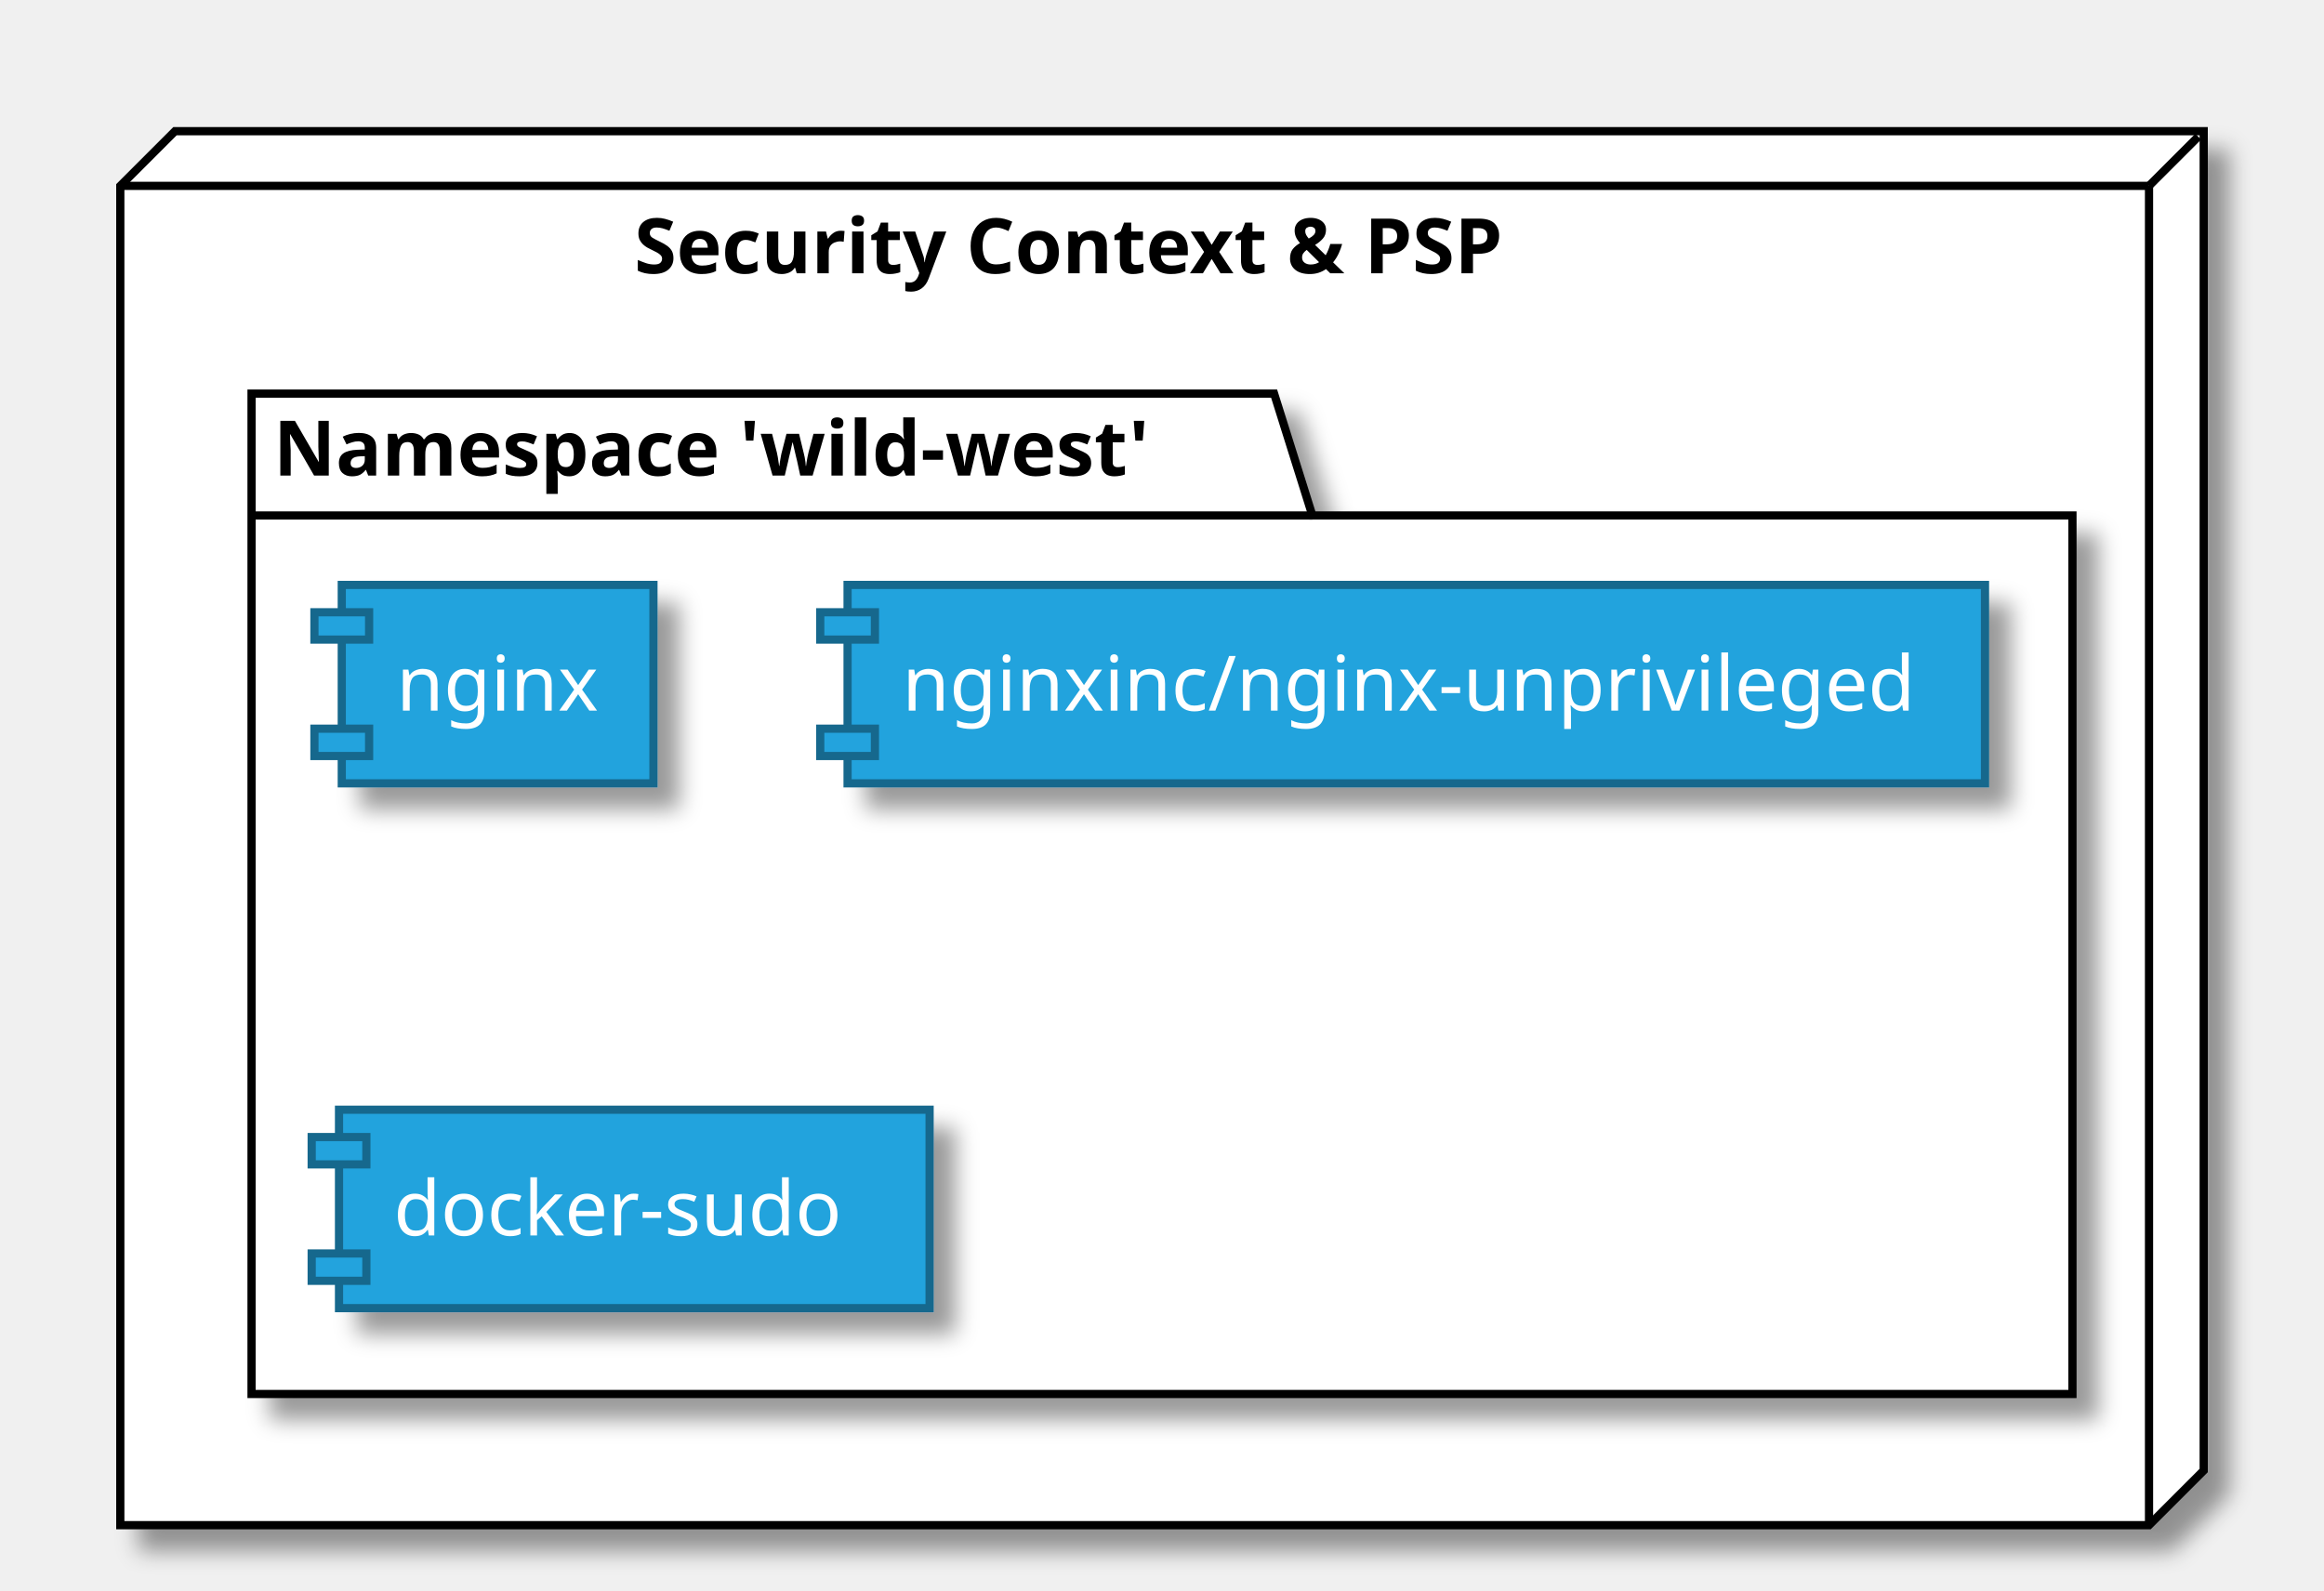
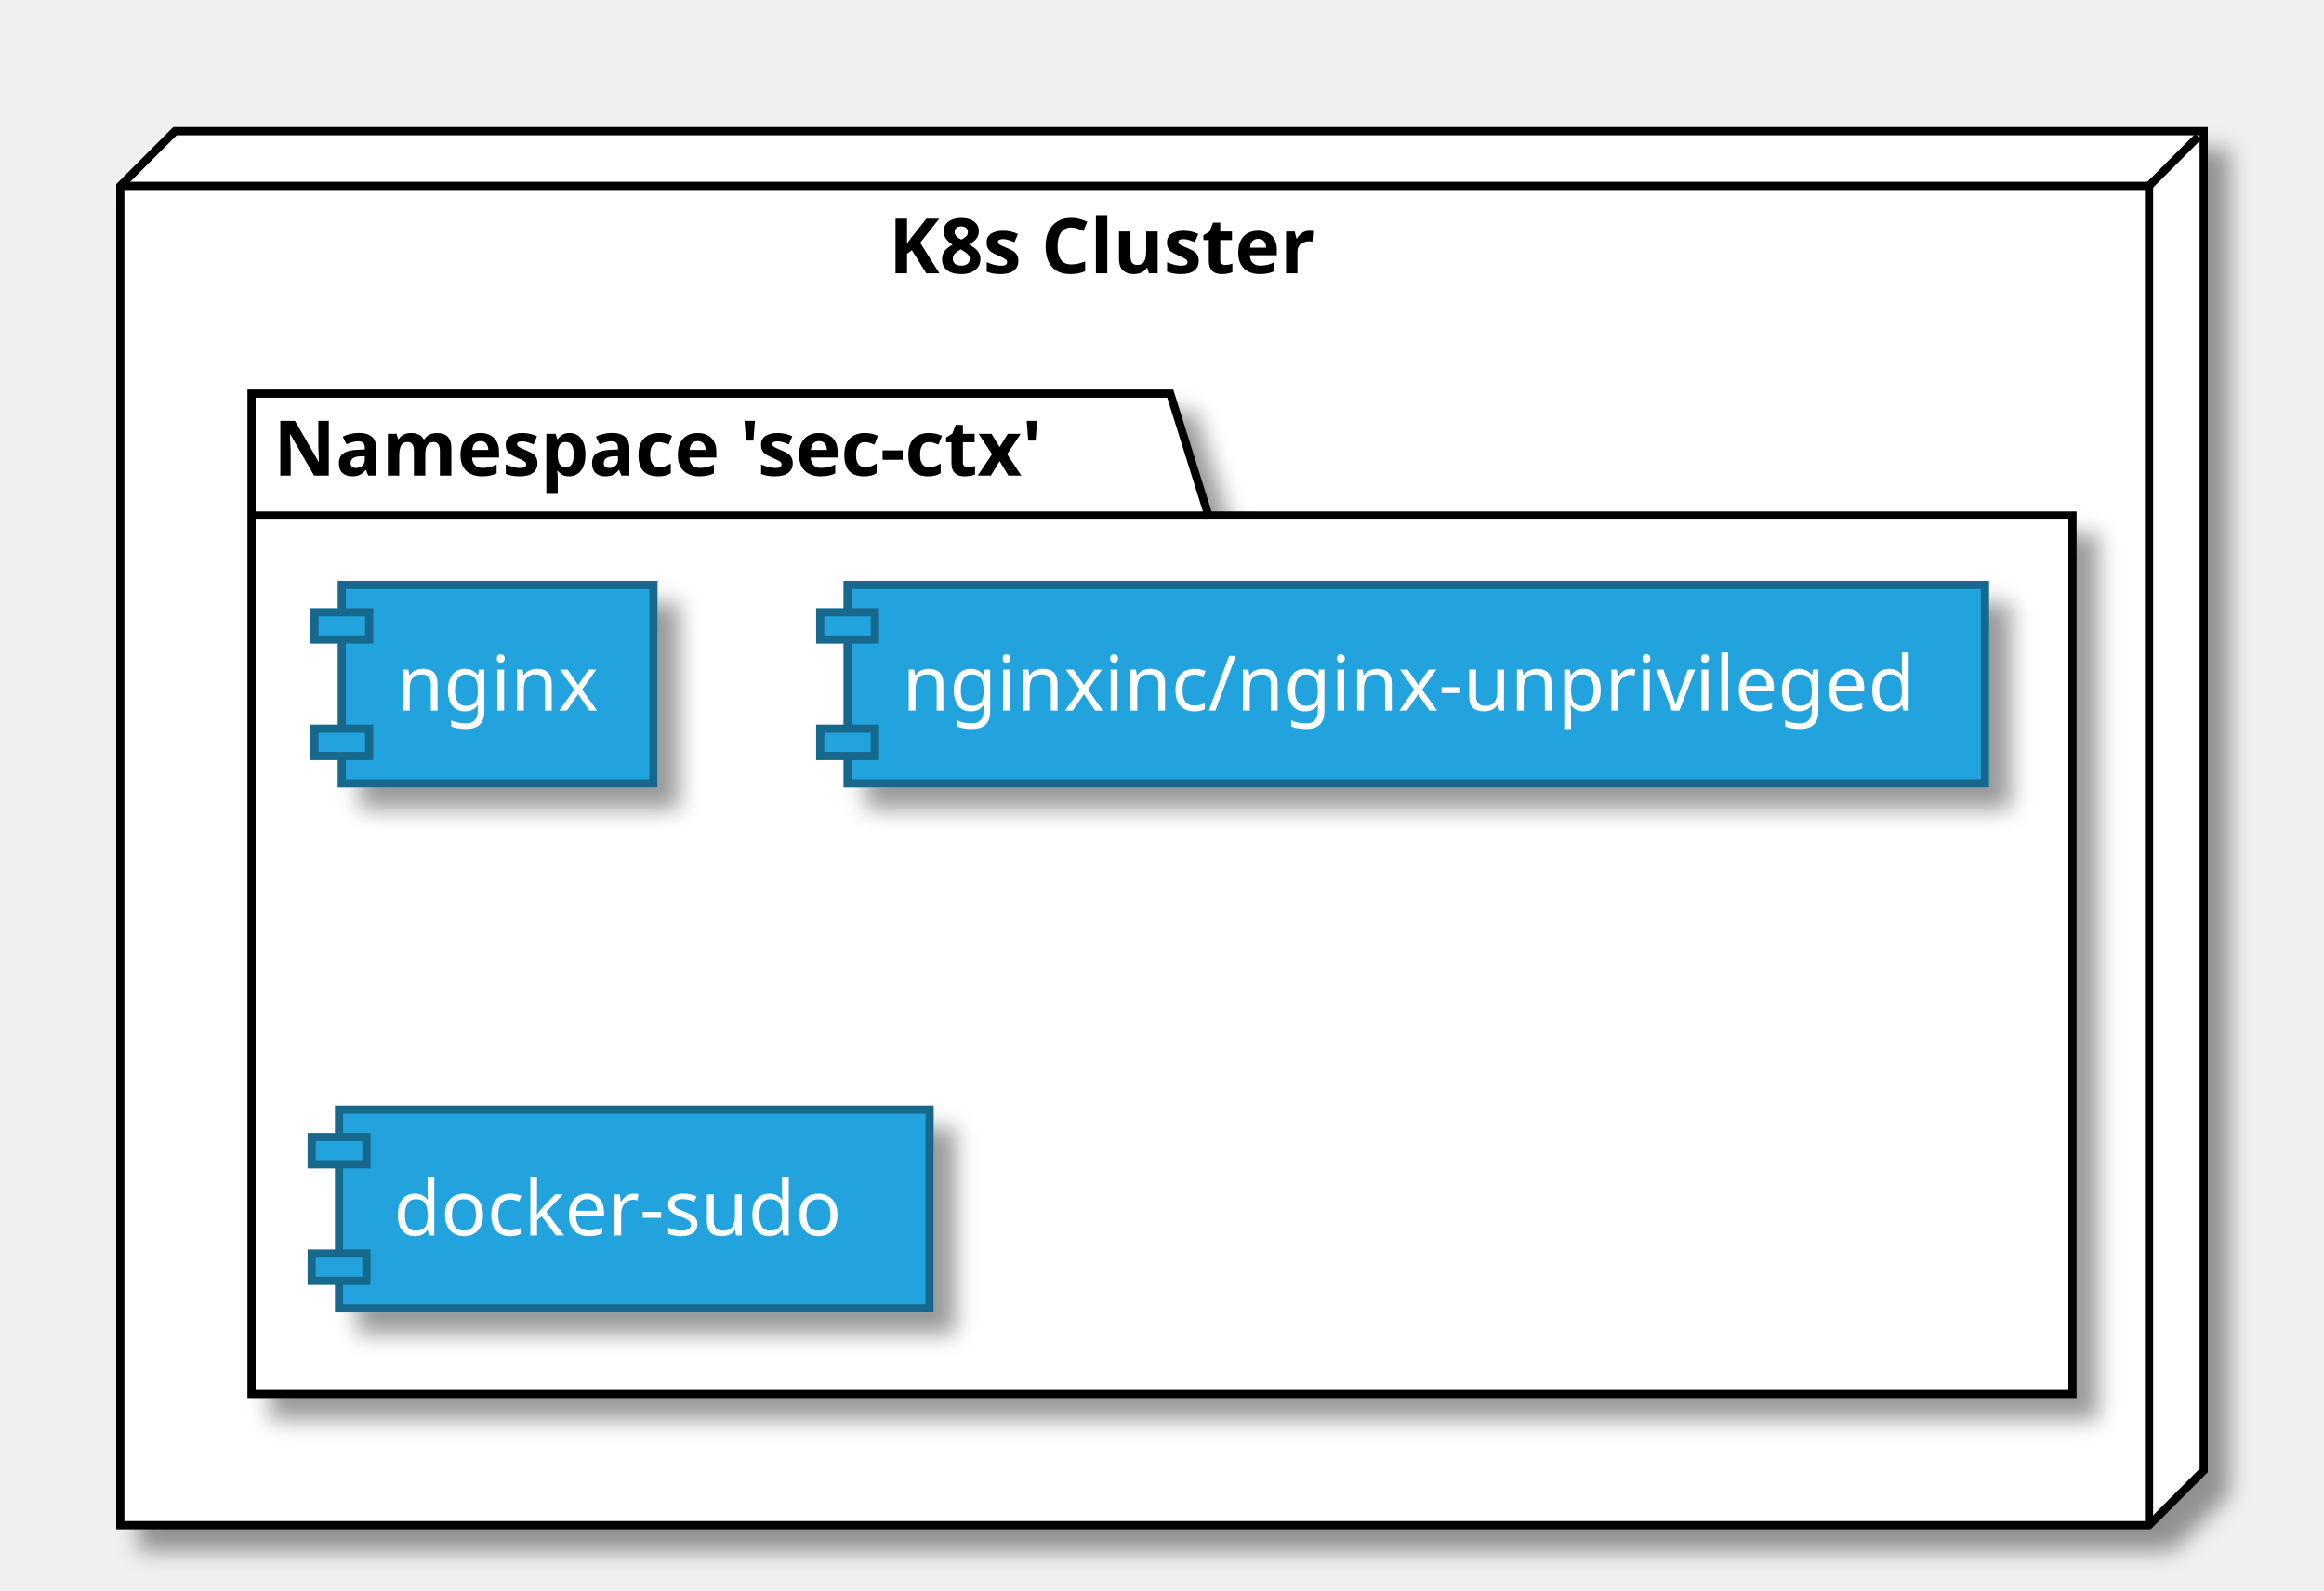
<svg xmlns="http://www.w3.org/2000/svg" contentScriptType="application/ecmascript" contentStyleType="text/css" height="291px" preserveAspectRatio="none" style="width:425px;height:291px;" version="1.1" viewBox="0 0 425 291" width="425px" zoomAndPan="magnify">
  <defs>
-     <filter height="300%" id="fnm2z0auujx05" width="300%" x="-1" y="-1">
+     <filter height="300%" id="f8a3dz4uha8ma" width="300%" x="-1" y="-1">
      <feGaussianBlur result="blurOut" stdDeviation="2.0" />
      <feColorMatrix in="blurOut" result="blurOut2" type="matrix" values="0 0 0 0 0 0 0 0 0 0 0 0 0 0 0 0 0 0 .4 0" />
      <feOffset dx="4.0" dy="4.0" in="blurOut2" result="blurOut3" />
      <feBlend in="SourceGraphic" in2="blurOut3" mode="normal" />
    </filter>
  </defs>
  <g>
-     <polygon fill="#FFFFFF" filter="url(#fnm2z0auujx05)" points="22,34,32,24,403,24,403,269,393,279,22,279,22,34" style="stroke: #000000; stroke-width: 1.5;" />
+     <polygon fill="#FFFFFF" filter="url(#f8a3dz4uha8ma)" points="22,34,32,24,403,24,403,269,393,279,22,279,22,34" style="stroke: #000000; stroke-width: 1.5;" />
    <line style="stroke: #000000; stroke-width: 1.5;" x1="393" x2="402" y1="34" y2="25" />
    <line style="stroke: #000000; stroke-width: 1.5;" x1="22" x2="393" y1="34" y2="34" />
    <line style="stroke: #000000; stroke-width: 1.5;" x1="393" x2="393" y1="34" y2="279" />
-     <text fill="#000000" font-family="sans-serif" font-size="14" font-weight="bold" lengthAdjust="spacingAndGlyphs" textLength="185" x="116" y="49.995">Security Context &amp; PSP</text>
-     <polygon fill="#FFFFFF" filter="url(#fnm2z0auujx05)" points="46,72,233,72,240,94.297,379,94.297,379,255,46,255,46,72" style="stroke: #000000; stroke-width: 1.5;" />
-     <line style="stroke: #000000; stroke-width: 1.5;" x1="46" x2="240" y1="94.297" y2="94.297" />
-     <text fill="#000000" font-family="sans-serif" font-size="14" font-weight="bold" lengthAdjust="spacingAndGlyphs" textLength="181" x="50" y="86.995">Namespace 'wild-west'</text>
-     <rect fill="#23A3DD" filter="url(#fnm2z0auujx05)" height="36.297" style="stroke: #16688D; stroke-width: 1.5;" width="57" x="62.5" y="107" />
+     <text fill="#000000" font-family="sans-serif" font-size="14" font-weight="bold" lengthAdjust="spacingAndGlyphs" textLength="92" x="162.5" y="49.995">K8s Cluster</text>
+     <polygon fill="#FFFFFF" filter="url(#f8a3dz4uha8ma)" points="46,72,214,72,221,94.297,379,94.297,379,255,46,255,46,72" style="stroke: #000000; stroke-width: 1.5;" />
+     <line style="stroke: #000000; stroke-width: 1.5;" x1="46" x2="221" y1="94.297" y2="94.297" />
+     <text fill="#000000" font-family="sans-serif" font-size="14" font-weight="bold" lengthAdjust="spacingAndGlyphs" textLength="162" x="50" y="86.995">Namespace 'sec-ctx'</text>
+     <rect fill="#23A3DD" filter="url(#f8a3dz4uha8ma)" height="36.297" style="stroke: #16688D; stroke-width: 1.5;" width="57" x="62.5" y="107" />
    <rect fill="#23A3DD" height="5" style="stroke: #16688D; stroke-width: 1.5;" width="10" x="57.5" y="112" />
    <rect fill="#23A3DD" height="5" style="stroke: #16688D; stroke-width: 1.5;" width="10" x="57.5" y="133.297" />
    <text fill="#FFFFFF" font-family="sans-serif" font-size="14" lengthAdjust="spacingAndGlyphs" textLength="37" x="72.5" y="129.995">nginx</text>
-     <rect fill="#23A3DD" filter="url(#fnm2z0auujx05)" height="36.297" style="stroke: #16688D; stroke-width: 1.5;" width="208" x="155" y="107" />
+     <rect fill="#23A3DD" filter="url(#f8a3dz4uha8ma)" height="36.297" style="stroke: #16688D; stroke-width: 1.5;" width="208" x="155" y="107" />
    <rect fill="#23A3DD" height="5" style="stroke: #16688D; stroke-width: 1.5;" width="10" x="150" y="112" />
    <rect fill="#23A3DD" height="5" style="stroke: #16688D; stroke-width: 1.5;" width="10" x="150" y="133.297" />
    <text fill="#FFFFFF" font-family="sans-serif" font-size="14" lengthAdjust="spacingAndGlyphs" textLength="188" x="165" y="129.995">nginxinc/nginx-unprivileged</text>
-     <rect fill="#23A3DD" filter="url(#fnm2z0auujx05)" height="36.297" style="stroke: #16688D; stroke-width: 1.5;" width="108" x="62" y="203" />
+     <rect fill="#23A3DD" filter="url(#f8a3dz4uha8ma)" height="36.297" style="stroke: #16688D; stroke-width: 1.5;" width="108" x="62" y="203" />
    <rect fill="#23A3DD" height="5" style="stroke: #16688D; stroke-width: 1.5;" width="10" x="57" y="208" />
    <rect fill="#23A3DD" height="5" style="stroke: #16688D; stroke-width: 1.5;" width="10" x="57" y="229.297" />
    <text fill="#FFFFFF" font-family="sans-serif" font-size="14" lengthAdjust="spacingAndGlyphs" textLength="88" x="72" y="225.995">docker-sudo</text>
  </g>
</svg>
